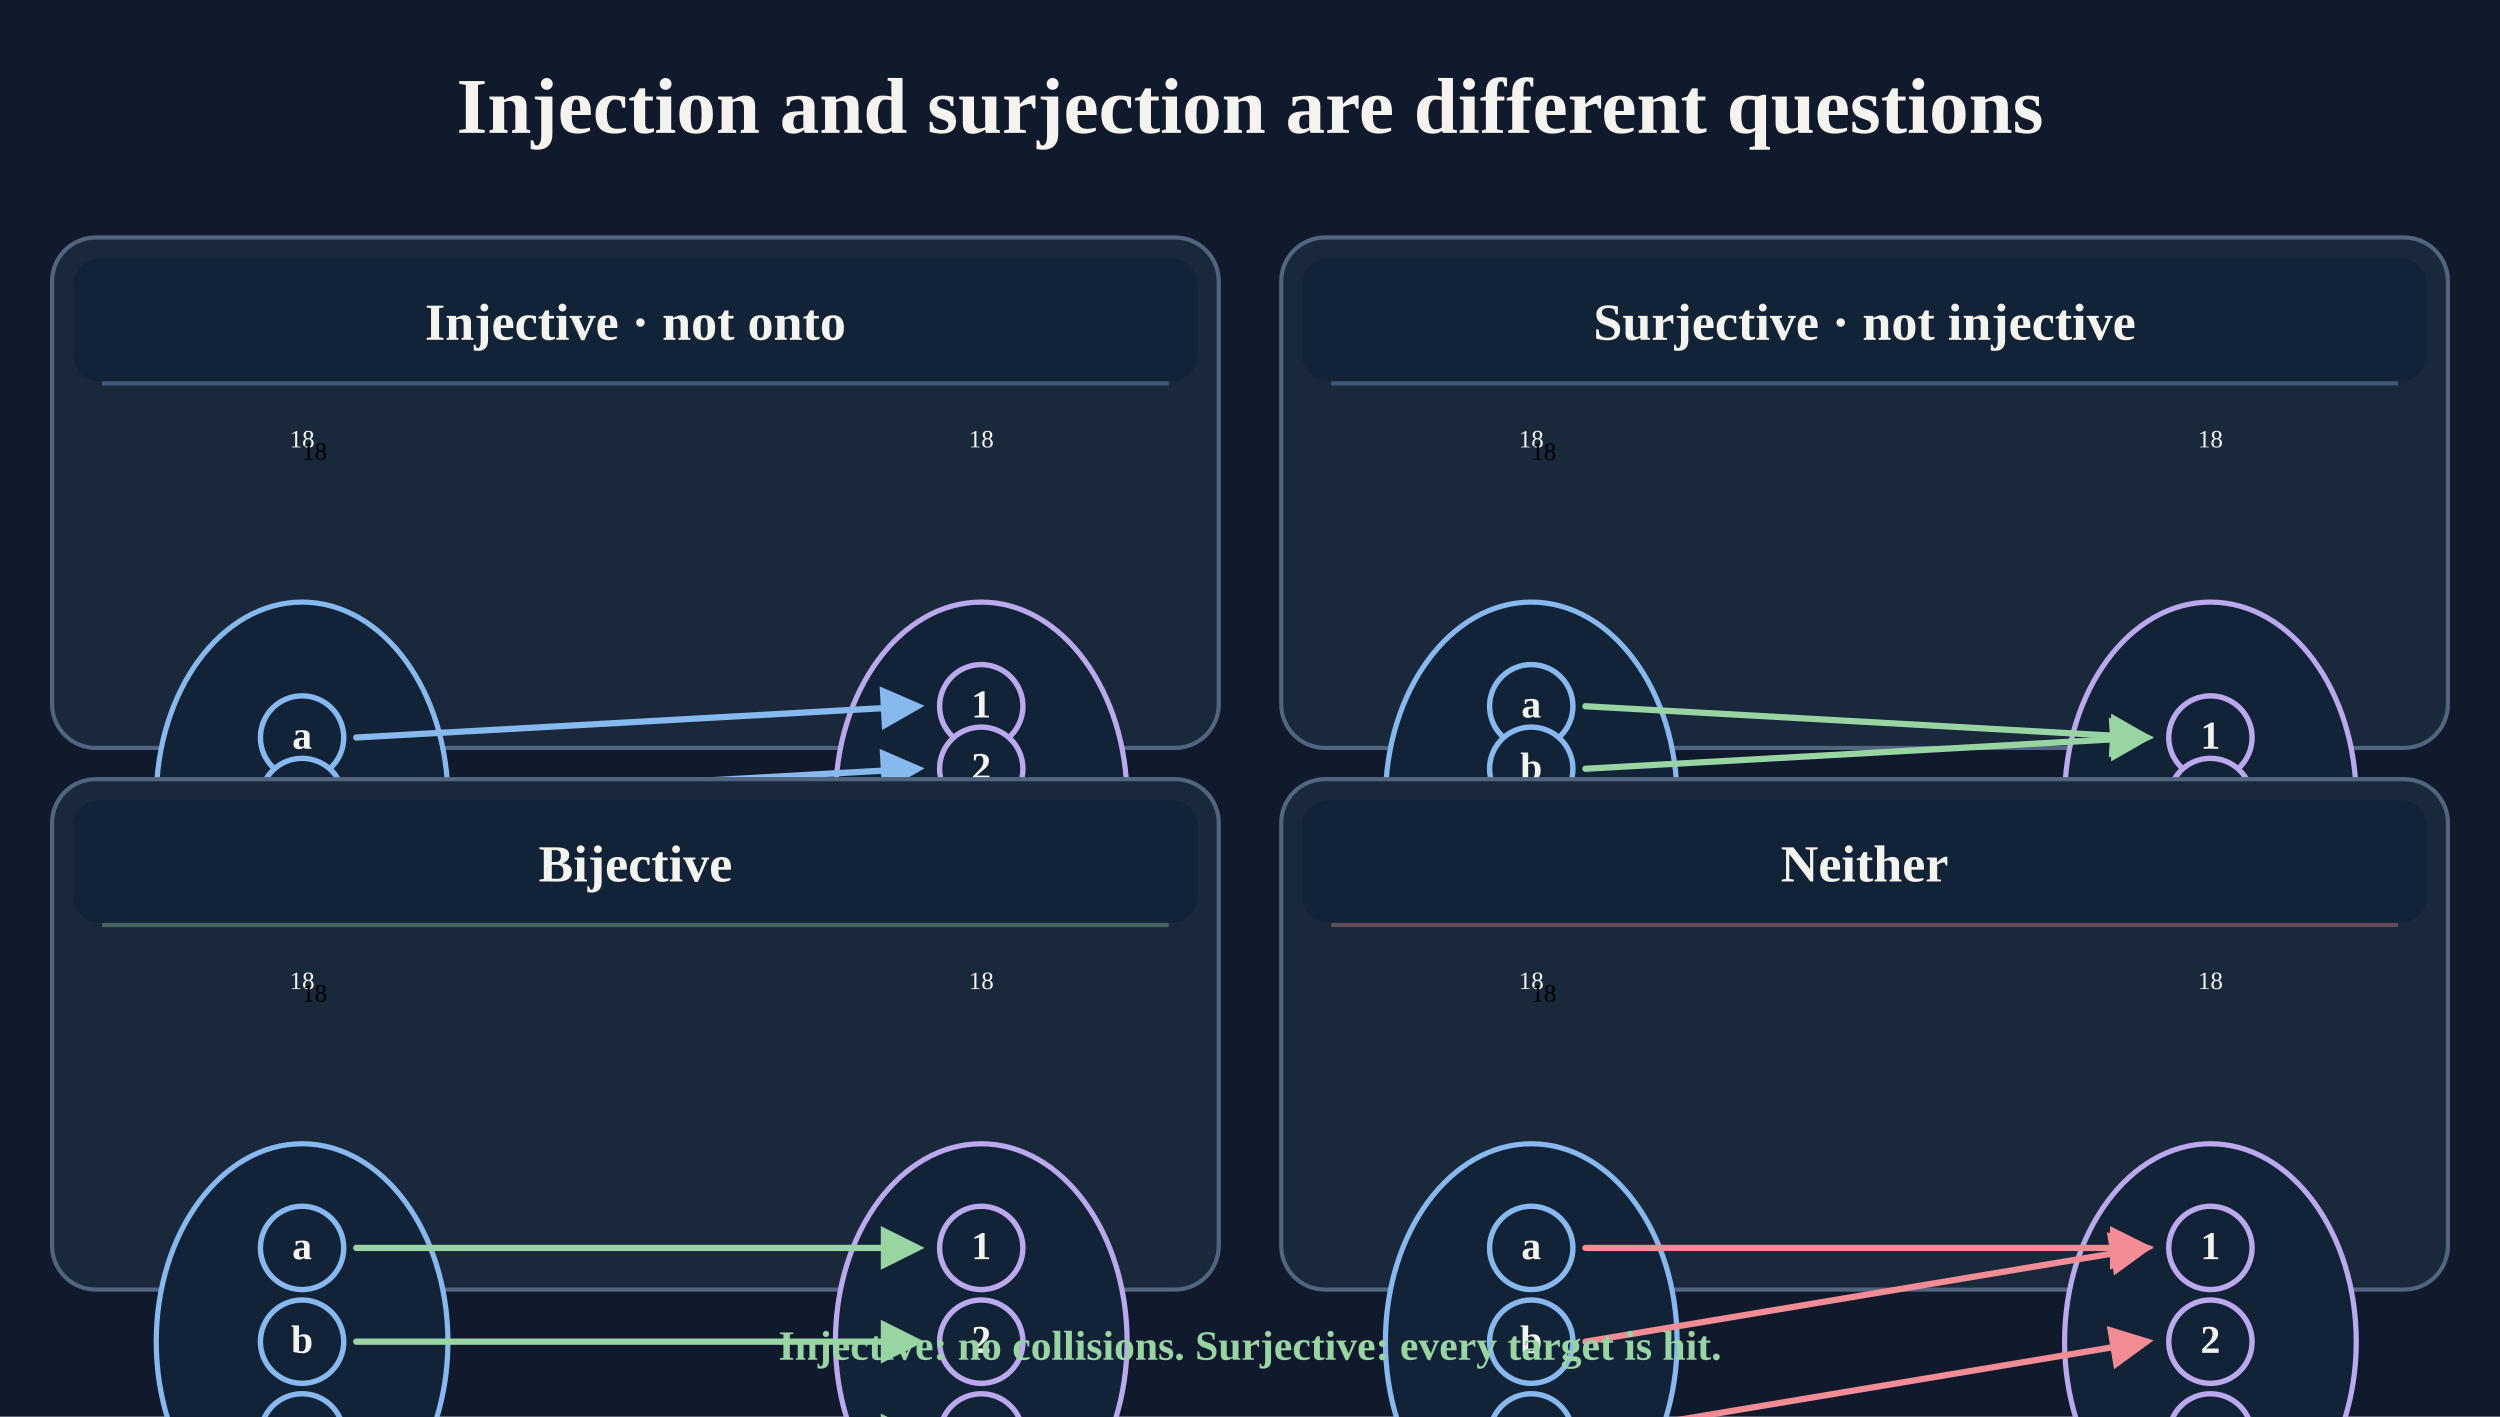
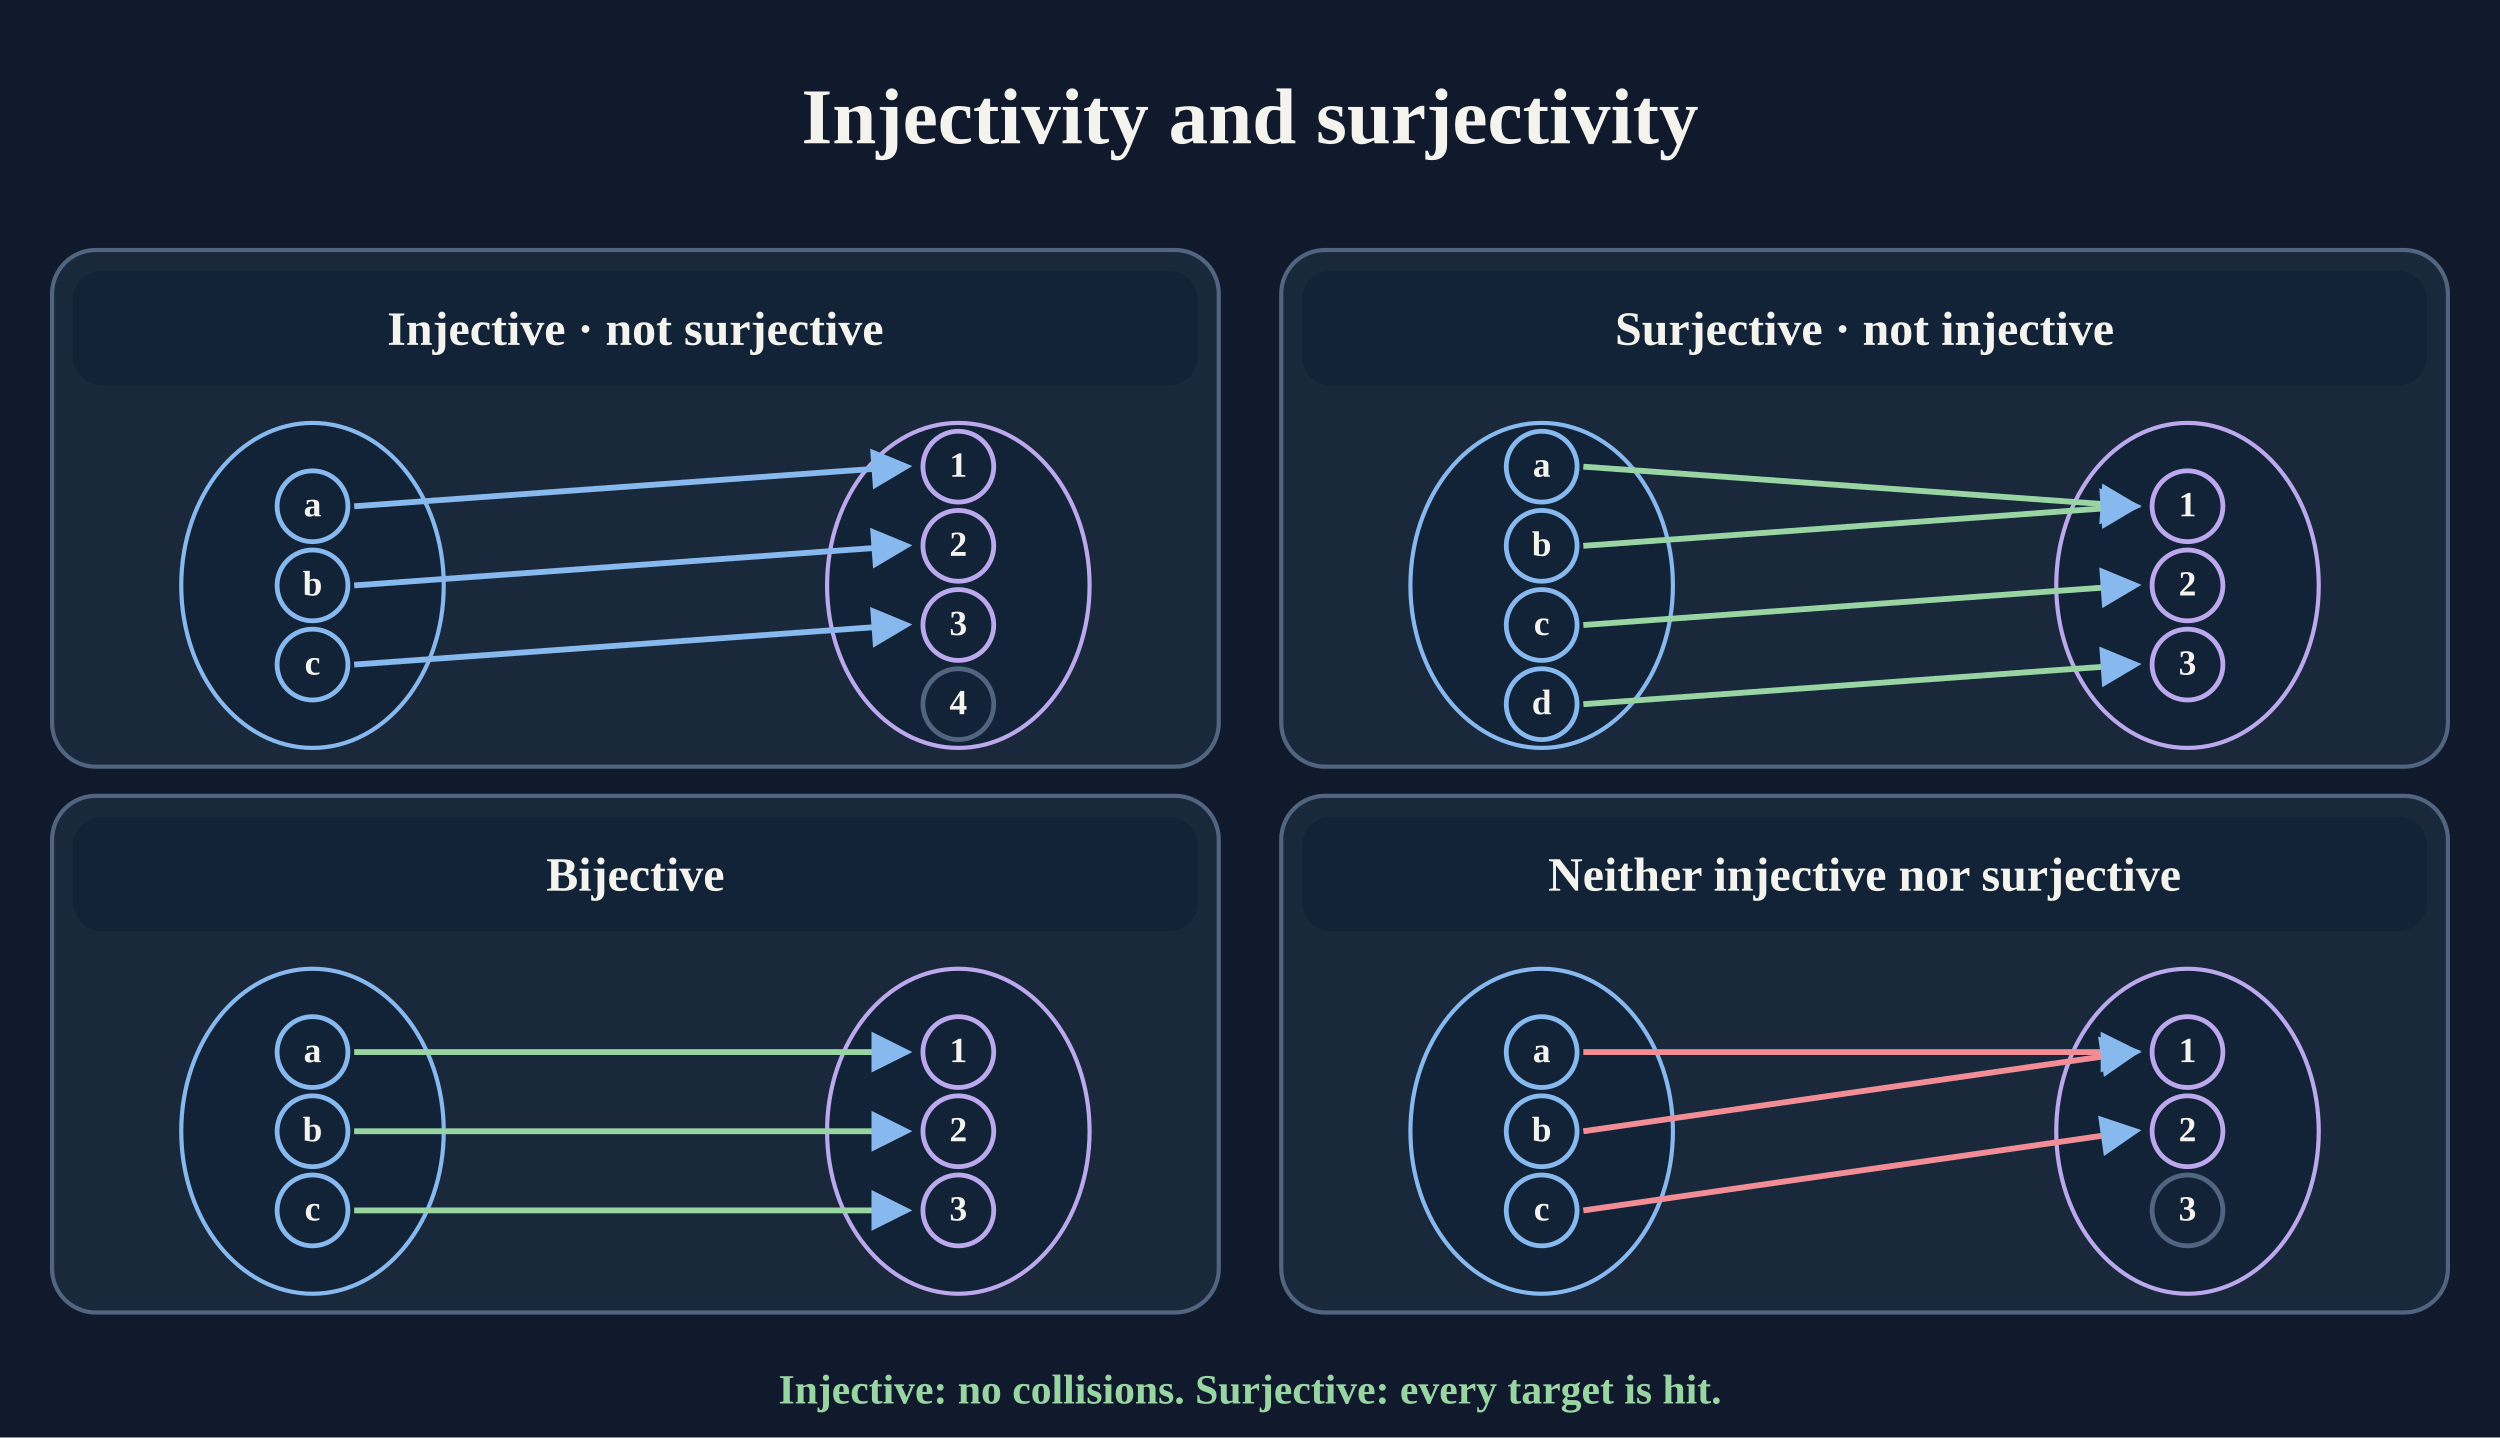
- <svg xmlns="http://www.w3.org/2000/svg" viewBox="0 0 1200 680" width="1200" height="680" role="img" aria-labelledby="title desc">
+ <svg xmlns="http://www.w3.org/2000/svg" width="1200" height="690" viewBox="0 0 1200 690" role="img" aria-labelledby="title desc">
  <defs>
-     <marker id="arrowB" viewBox="0 0 10 10" refX="8.2" refY="5" markerWidth="7" markerHeight="7" orient="auto-start-reverse">
-       <path d="M0 0 L10 5 L0 10Z" fill="#87B8EE" />
-     </marker>
-     <marker id="arrowR" viewBox="0 0 10 10" refX="8.2" refY="5" markerWidth="7" markerHeight="7" orient="auto-start-reverse">
-       <path d="M0 0 L10 5 L0 10Z" fill="#F28D95" />
-     </marker>
-     <marker id="arrowM" viewBox="0 0 10 10" refX="8.2" refY="5" markerWidth="7" markerHeight="7" orient="auto-start-reverse">
-       <path d="M0 0 L10 5 L0 10Z" fill="#98D5A3" />
-     </marker>
-     <marker id="arrowV" viewBox="0 0 10 10" refX="8.2" refY="5" markerWidth="7" markerHeight="7" orient="auto-start-reverse">
-       <path d="M0 0 L10 5 L0 10Z" fill="#BCA8EC" />
-     </marker>
-     <marker id="arrowG" viewBox="0 0 10 10" refX="8.2" refY="5" markerWidth="7" markerHeight="7" orient="auto-start-reverse">
-       <path d="M0 0 L10 5 L0 10Z" fill="#EDB86D" />
+     <marker id="arr" markerWidth="7" markerHeight="7" refX="8" refY="5" viewBox="0 0 10 10" orient="auto">
+       <path d="M0 0L10 5L0 10Z" fill="#87B8EE" />
    </marker>
  </defs>
-   <rect width="1200" height="680" fill="#101A2C" />
-   <text x="600" y="53" fill="#F4F3ED" font-size="38" font-weight="700" text-anchor="middle" dominant-baseline="middle">Injection and surjection are different questions</text>
-   <rect x="25" y="114" width="560" height="245" rx="21" fill="#19283A" stroke="#526580" stroke-width="2" />
-   <rect x="35" y="124" width="540" height="59" rx="13" fill="#122338" />
-   <text x="305" y="156" fill="#F4F3ED" font-size="25" font-weight="700" text-anchor="middle" dominant-baseline="middle">Injective · not onto</text>
-   <path d="M49 184 H561" stroke="#87B8EE" opacity=".35" stroke-width="2" />
-   <ellipse cx="145" cy="384" rx="70" ry="95" fill="#122338" stroke="#87B8EE" stroke-width="2.5" />
-   <ellipse cx="471" cy="384" rx="70" ry="95" fill="#122338" stroke="#BCA8EC" stroke-width="2.5" />
-   <text x="145" y="212" fill="#F4F3ED" font-size="#87B8EE" font-weight="500" text-anchor="middle" dominant-baseline="middle">18</text>
-   <text x="471" y="212" fill="#F4F3ED" font-size="#BCA8EC" font-weight="500" text-anchor="middle" dominant-baseline="middle">18</text>
-   <text x="145" y="218" fill="middle" font-size="#87B8EE" font-weight="500" text-anchor="600" dominant-baseline="middle">18</text>
-   <path d="M171 354 L440 339" fill="none" stroke="#87B8EE" stroke-width="3" stroke-linecap="round" marker-end="url(#arrowB)" />
-   <path d="M171 384 L440 369" fill="none" stroke="#87B8EE" stroke-width="3" stroke-linecap="round" marker-end="url(#arrowB)" />
-   <path d="M171 414 L440 399" fill="none" stroke="#87B8EE" stroke-width="3" stroke-linecap="round" marker-end="url(#arrowB)" />
-   <circle cx="145" cy="354" r="20" fill="#122338" stroke="#87B8EE" stroke-width="2.6" />
-   <text x="145" y="354" fill="#F4F3ED" font-size="19" font-weight="600" text-anchor="middle" dominant-baseline="middle">a</text>
-   <circle cx="145" cy="384" r="20" fill="#122338" stroke="#87B8EE" stroke-width="2.6" />
-   <text x="145" y="384" fill="#F4F3ED" font-size="19" font-weight="600" text-anchor="middle" dominant-baseline="middle">b</text>
-   <circle cx="145" cy="414" r="20" fill="#122338" stroke="#87B8EE" stroke-width="2.6" />
-   <text x="145" y="414" fill="#F4F3ED" font-size="19" font-weight="600" text-anchor="middle" dominant-baseline="middle">c</text>
-   <circle cx="471" cy="339" r="20" fill="#122338" stroke="#BCA8EC" stroke-width="2.6" />
-   <text x="471" y="339" fill="#F4F3ED" font-size="19" font-weight="600" text-anchor="middle" dominant-baseline="middle">1</text>
-   <circle cx="471" cy="369" r="20" fill="#122338" stroke="#BCA8EC" stroke-width="2.6" />
-   <text x="471" y="369" fill="#F4F3ED" font-size="19" font-weight="600" text-anchor="middle" dominant-baseline="middle">2</text>
-   <circle cx="471" cy="399" r="20" fill="#122338" stroke="#BCA8EC" stroke-width="2.6" />
-   <text x="471" y="399" fill="#F4F3ED" font-size="19" font-weight="600" text-anchor="middle" dominant-baseline="middle">3</text>
-   <circle cx="471" cy="429" r="20" fill="#122338" stroke="#BCA8EC" stroke-width="2.6" />
-   <text x="471" y="429" fill="#F4F3ED" font-size="19" font-weight="600" text-anchor="middle" dominant-baseline="middle">4</text>
-   <rect x="615" y="114" width="560" height="245" rx="21" fill="#19283A" stroke="#526580" stroke-width="2" />
-   <rect x="625" y="124" width="540" height="59" rx="13" fill="#122338" />
-   <text x="895" y="156" fill="#F4F3ED" font-size="25" font-weight="700" text-anchor="middle" dominant-baseline="middle">Surjective · not injective</text>
-   <path d="M639 184 H1151" stroke="#87B8EE" opacity=".35" stroke-width="2" />
-   <ellipse cx="735" cy="384" rx="70" ry="95" fill="#122338" stroke="#87B8EE" stroke-width="2.5" />
-   <ellipse cx="1061" cy="384" rx="70" ry="95" fill="#122338" stroke="#BCA8EC" stroke-width="2.5" />
-   <text x="735" y="212" fill="#F4F3ED" font-size="#87B8EE" font-weight="500" text-anchor="middle" dominant-baseline="middle">18</text>
-   <text x="1061" y="212" fill="#F4F3ED" font-size="#BCA8EC" font-weight="500" text-anchor="middle" dominant-baseline="middle">18</text>
-   <text x="735" y="218" fill="middle" font-size="#87B8EE" font-weight="500" text-anchor="600" dominant-baseline="middle">18</text>
-   <path d="M761 339 L1030 354" fill="none" stroke="#98D5A3" stroke-width="3" stroke-linecap="round" marker-end="url(#arrowM)" />
-   <path d="M761 369 L1030 354" fill="none" stroke="#98D5A3" stroke-width="3" stroke-linecap="round" marker-end="url(#arrowM)" />
-   <path d="M761 399 L1030 384" fill="none" stroke="#98D5A3" stroke-width="3" stroke-linecap="round" marker-end="url(#arrowM)" />
-   <path d="M761 429 L1030 414" fill="none" stroke="#98D5A3" stroke-width="3" stroke-linecap="round" marker-end="url(#arrowM)" />
-   <circle cx="735" cy="339" r="20" fill="#122338" stroke="#87B8EE" stroke-width="2.6" />
-   <text x="735" y="339" fill="#F4F3ED" font-size="19" font-weight="600" text-anchor="middle" dominant-baseline="middle">a</text>
-   <circle cx="735" cy="369" r="20" fill="#122338" stroke="#87B8EE" stroke-width="2.6" />
-   <text x="735" y="369" fill="#F4F3ED" font-size="19" font-weight="600" text-anchor="middle" dominant-baseline="middle">b</text>
-   <circle cx="735" cy="399" r="20" fill="#122338" stroke="#87B8EE" stroke-width="2.6" />
-   <text x="735" y="399" fill="#F4F3ED" font-size="19" font-weight="600" text-anchor="middle" dominant-baseline="middle">c</text>
-   <circle cx="735" cy="429" r="20" fill="#122338" stroke="#87B8EE" stroke-width="2.6" />
-   <text x="735" y="429" fill="#F4F3ED" font-size="19" font-weight="600" text-anchor="middle" dominant-baseline="middle">d</text>
-   <circle cx="1061" cy="354" r="20" fill="#122338" stroke="#BCA8EC" stroke-width="2.6" />
-   <text x="1061" y="354" fill="#F4F3ED" font-size="19" font-weight="600" text-anchor="middle" dominant-baseline="middle">1</text>
-   <circle cx="1061" cy="384" r="20" fill="#122338" stroke="#BCA8EC" stroke-width="2.6" />
-   <text x="1061" y="384" fill="#F4F3ED" font-size="19" font-weight="600" text-anchor="middle" dominant-baseline="middle">2</text>
-   <circle cx="1061" cy="414" r="20" fill="#122338" stroke="#BCA8EC" stroke-width="2.6" />
-   <text x="1061" y="414" fill="#F4F3ED" font-size="19" font-weight="600" text-anchor="middle" dominant-baseline="middle">3</text>
-   <rect x="25" y="374" width="560" height="245" rx="21" fill="#19283A" stroke="#526580" stroke-width="2" />
-   <rect x="35" y="384" width="540" height="59" rx="13" fill="#122338" />
-   <text x="305" y="416" fill="#F4F3ED" font-size="25" font-weight="700" text-anchor="middle" dominant-baseline="middle">Bijective</text>
-   <path d="M49 444 H561" stroke="#98D5A3" opacity=".35" stroke-width="2" />
-   <ellipse cx="145" cy="644" rx="70" ry="95" fill="#122338" stroke="#87B8EE" stroke-width="2.5" />
-   <ellipse cx="471" cy="644" rx="70" ry="95" fill="#122338" stroke="#BCA8EC" stroke-width="2.5" />
-   <text x="145" y="472" fill="#F4F3ED" font-size="#87B8EE" font-weight="500" text-anchor="middle" dominant-baseline="middle">18</text>
-   <text x="471" y="472" fill="#F4F3ED" font-size="#BCA8EC" font-weight="500" text-anchor="middle" dominant-baseline="middle">18</text>
-   <text x="145" y="478" fill="middle" font-size="#87B8EE" font-weight="500" text-anchor="600" dominant-baseline="middle">18</text>
-   <path d="M171 599 L440 599" fill="none" stroke="#98D5A3" stroke-width="3" stroke-linecap="round" marker-end="url(#arrowM)" />
-   <path d="M171 644 L440 644" fill="none" stroke="#98D5A3" stroke-width="3" stroke-linecap="round" marker-end="url(#arrowM)" />
-   <path d="M171 689 L440 689" fill="none" stroke="#98D5A3" stroke-width="3" stroke-linecap="round" marker-end="url(#arrowM)" />
-   <circle cx="145" cy="599" r="20" fill="#122338" stroke="#87B8EE" stroke-width="2.6" />
-   <text x="145" y="599" fill="#F4F3ED" font-size="19" font-weight="600" text-anchor="middle" dominant-baseline="middle">a</text>
-   <circle cx="145" cy="644" r="20" fill="#122338" stroke="#87B8EE" stroke-width="2.6" />
-   <text x="145" y="644" fill="#F4F3ED" font-size="19" font-weight="600" text-anchor="middle" dominant-baseline="middle">b</text>
-   <circle cx="145" cy="689" r="20" fill="#122338" stroke="#87B8EE" stroke-width="2.6" />
-   <text x="145" y="689" fill="#F4F3ED" font-size="19" font-weight="600" text-anchor="middle" dominant-baseline="middle">c</text>
-   <circle cx="471" cy="599" r="20" fill="#122338" stroke="#BCA8EC" stroke-width="2.6" />
-   <text x="471" y="599" fill="#F4F3ED" font-size="19" font-weight="600" text-anchor="middle" dominant-baseline="middle">1</text>
-   <circle cx="471" cy="644" r="20" fill="#122338" stroke="#BCA8EC" stroke-width="2.6" />
-   <text x="471" y="644" fill="#F4F3ED" font-size="19" font-weight="600" text-anchor="middle" dominant-baseline="middle">2</text>
-   <circle cx="471" cy="689" r="20" fill="#122338" stroke="#BCA8EC" stroke-width="2.6" />
-   <text x="471" y="689" fill="#F4F3ED" font-size="19" font-weight="600" text-anchor="middle" dominant-baseline="middle">3</text>
-   <rect x="615" y="374" width="560" height="245" rx="21" fill="#19283A" stroke="#526580" stroke-width="2" />
-   <rect x="625" y="384" width="540" height="59" rx="13" fill="#122338" />
-   <text x="895" y="416" fill="#F4F3ED" font-size="25" font-weight="700" text-anchor="middle" dominant-baseline="middle">Neither</text>
-   <path d="M639 444 H1151" stroke="#F28D95" opacity=".35" stroke-width="2" />
-   <ellipse cx="735" cy="644" rx="70" ry="95" fill="#122338" stroke="#87B8EE" stroke-width="2.5" />
-   <ellipse cx="1061" cy="644" rx="70" ry="95" fill="#122338" stroke="#BCA8EC" stroke-width="2.5" />
-   <text x="735" y="472" fill="#F4F3ED" font-size="#87B8EE" font-weight="500" text-anchor="middle" dominant-baseline="middle">18</text>
-   <text x="1061" y="472" fill="#F4F3ED" font-size="#BCA8EC" font-weight="500" text-anchor="middle" dominant-baseline="middle">18</text>
-   <text x="735" y="478" fill="middle" font-size="#87B8EE" font-weight="500" text-anchor="600" dominant-baseline="middle">18</text>
-   <path d="M761 599 L1030 599" fill="none" stroke="#F28D95" stroke-width="3" stroke-linecap="round" marker-end="url(#arrowR)" />
-   <path d="M761 644 L1030 599" fill="none" stroke="#F28D95" stroke-width="3" stroke-linecap="round" marker-end="url(#arrowR)" />
-   <path d="M761 689 L1030 644" fill="none" stroke="#F28D95" stroke-width="3" stroke-linecap="round" marker-end="url(#arrowR)" />
-   <circle cx="735" cy="599" r="20" fill="#122338" stroke="#87B8EE" stroke-width="2.6" />
-   <text x="735" y="599" fill="#F4F3ED" font-size="19" font-weight="600" text-anchor="middle" dominant-baseline="middle">a</text>
-   <circle cx="735" cy="644" r="20" fill="#122338" stroke="#87B8EE" stroke-width="2.6" />
-   <text x="735" y="644" fill="#F4F3ED" font-size="19" font-weight="600" text-anchor="middle" dominant-baseline="middle">b</text>
-   <circle cx="735" cy="689" r="20" fill="#122338" stroke="#87B8EE" stroke-width="2.6" />
-   <text x="735" y="689" fill="#F4F3ED" font-size="19" font-weight="600" text-anchor="middle" dominant-baseline="middle">c</text>
-   <circle cx="1061" cy="599" r="20" fill="#122338" stroke="#BCA8EC" stroke-width="2.6" />
-   <text x="1061" y="599" fill="#F4F3ED" font-size="19" font-weight="600" text-anchor="middle" dominant-baseline="middle">1</text>
-   <circle cx="1061" cy="644" r="20" fill="#122338" stroke="#BCA8EC" stroke-width="2.6" />
-   <text x="1061" y="644" fill="#F4F3ED" font-size="19" font-weight="600" text-anchor="middle" dominant-baseline="middle">2</text>
-   <circle cx="1061" cy="689" r="20" fill="#122338" stroke="#BCA8EC" stroke-width="2.6" />
-   <text x="1061" y="689" fill="#F4F3ED" font-size="19" font-weight="600" text-anchor="middle" dominant-baseline="middle">3</text>
-   <text x="600" y="647" fill="#98D5A3" font-size="20" font-weight="600" text-anchor="middle" dominant-baseline="middle">Injective: no collisions.   Surjective: every target is hit.</text>
+   <rect width="1200" height="690" fill="#101A2C" />
+   <text x="600" y="58" font-size="38" fill="#F4F3ED" text-anchor="middle" dominant-baseline="middle" font-weight="600">Injectivity and surjectivity</text>
+   <rect x="25" y="120" width="560" height="248" rx="21" fill="#19283A" stroke="#526580" stroke-width="2" />
+   <rect x="35" y="130" width="540" height="55" rx="14" fill="#122338" />
+   <text x="305" y="159" font-size="23" fill="#F4F3ED" text-anchor="middle" dominant-baseline="middle" font-weight="600">Injective · not surjective</text>
+   <ellipse cx="150" cy="281" rx="63" ry="78" fill="#122338" stroke="#87B8EE" stroke-width="2" />
+   <ellipse cx="460" cy="281" rx="63" ry="78" fill="#122338" stroke="#BCA8EC" stroke-width="2" />
+   <path d="M170 243 L434 224" stroke="#87B8EE" stroke-width="2.8" fill="none" marker-end="url(#arr)" />
+   <path d="M170 281 L434 262" stroke="#87B8EE" stroke-width="2.8" fill="none" marker-end="url(#arr)" />
+   <path d="M170 319 L434 300" stroke="#87B8EE" stroke-width="2.8" fill="none" marker-end="url(#arr)" />
+   <circle cx="150" cy="243" r="17" fill="#122338" stroke="#87B8EE" stroke-width="2.3" />
+   <text x="150" y="243" font-size="17" fill="#F4F3ED" text-anchor="middle" dominant-baseline="middle" font-weight="600">a</text>
+   <circle cx="150" cy="281" r="17" fill="#122338" stroke="#87B8EE" stroke-width="2.3" />
+   <text x="150" y="281" font-size="17" fill="#F4F3ED" text-anchor="middle" dominant-baseline="middle" font-weight="600">b</text>
+   <circle cx="150" cy="319" r="17" fill="#122338" stroke="#87B8EE" stroke-width="2.3" />
+   <text x="150" y="319" font-size="17" fill="#F4F3ED" text-anchor="middle" dominant-baseline="middle" font-weight="600">c</text>
+   <circle cx="460" cy="224" r="17" fill="#122338" stroke="#BCA8EC" stroke-width="2.3" />
+   <text x="460" y="224" font-size="17" fill="#F4F3ED" text-anchor="middle" dominant-baseline="middle" font-weight="600">1</text>
+   <circle cx="460" cy="262" r="17" fill="#122338" stroke="#BCA8EC" stroke-width="2.3" />
+   <text x="460" y="262" font-size="17" fill="#F4F3ED" text-anchor="middle" dominant-baseline="middle" font-weight="600">2</text>
+   <circle cx="460" cy="300" r="17" fill="#122338" stroke="#BCA8EC" stroke-width="2.3" />
+   <text x="460" y="300" font-size="17" fill="#F4F3ED" text-anchor="middle" dominant-baseline="middle" font-weight="600">3</text>
+   <circle cx="460" cy="338" r="17" fill="#122338" stroke="#526580" stroke-width="2.3" />
+   <text x="460" y="338" font-size="17" fill="#F4F3ED" text-anchor="middle" dominant-baseline="middle" font-weight="600">4</text>
+   <rect x="615" y="120" width="560" height="248" rx="21" fill="#19283A" stroke="#526580" stroke-width="2" />
+   <rect x="625" y="130" width="540" height="55" rx="14" fill="#122338" />
+   <text x="895" y="159" font-size="23" fill="#F4F3ED" text-anchor="middle" dominant-baseline="middle" font-weight="600">Surjective · not injective</text>
+   <ellipse cx="740" cy="281" rx="63" ry="78" fill="#122338" stroke="#87B8EE" stroke-width="2" />
+   <ellipse cx="1050" cy="281" rx="63" ry="78" fill="#122338" stroke="#BCA8EC" stroke-width="2" />
+   <path d="M760 224 L1024 243" stroke="#98D5A3" stroke-width="2.8" fill="none" marker-end="url(#arr)" />
+   <path d="M760 262 L1024 243" stroke="#98D5A3" stroke-width="2.8" fill="none" marker-end="url(#arr)" />
+   <path d="M760 300 L1024 281" stroke="#98D5A3" stroke-width="2.8" fill="none" marker-end="url(#arr)" />
+   <path d="M760 338 L1024 319" stroke="#98D5A3" stroke-width="2.8" fill="none" marker-end="url(#arr)" />
+   <circle cx="740" cy="224" r="17" fill="#122338" stroke="#87B8EE" stroke-width="2.3" />
+   <text x="740" y="224" font-size="17" fill="#F4F3ED" text-anchor="middle" dominant-baseline="middle" font-weight="600">a</text>
+   <circle cx="740" cy="262" r="17" fill="#122338" stroke="#87B8EE" stroke-width="2.3" />
+   <text x="740" y="262" font-size="17" fill="#F4F3ED" text-anchor="middle" dominant-baseline="middle" font-weight="600">b</text>
+   <circle cx="740" cy="300" r="17" fill="#122338" stroke="#87B8EE" stroke-width="2.3" />
+   <text x="740" y="300" font-size="17" fill="#F4F3ED" text-anchor="middle" dominant-baseline="middle" font-weight="600">c</text>
+   <circle cx="740" cy="338" r="17" fill="#122338" stroke="#87B8EE" stroke-width="2.3" />
+   <text x="740" y="338" font-size="17" fill="#F4F3ED" text-anchor="middle" dominant-baseline="middle" font-weight="600">d</text>
+   <circle cx="1050" cy="243" r="17" fill="#122338" stroke="#BCA8EC" stroke-width="2.3" />
+   <text x="1050" y="243" font-size="17" fill="#F4F3ED" text-anchor="middle" dominant-baseline="middle" font-weight="600">1</text>
+   <circle cx="1050" cy="281" r="17" fill="#122338" stroke="#BCA8EC" stroke-width="2.3" />
+   <text x="1050" y="281" font-size="17" fill="#F4F3ED" text-anchor="middle" dominant-baseline="middle" font-weight="600">2</text>
+   <circle cx="1050" cy="319" r="17" fill="#122338" stroke="#BCA8EC" stroke-width="2.3" />
+   <text x="1050" y="319" font-size="17" fill="#F4F3ED" text-anchor="middle" dominant-baseline="middle" font-weight="600">3</text>
+   <rect x="25" y="382" width="560" height="248" rx="21" fill="#19283A" stroke="#526580" stroke-width="2" />
+   <rect x="35" y="392" width="540" height="55" rx="14" fill="#122338" />
+   <text x="305" y="421" font-size="23" fill="#F4F3ED" text-anchor="middle" dominant-baseline="middle" font-weight="600">Bijective</text>
+   <ellipse cx="150" cy="543" rx="63" ry="78" fill="#122338" stroke="#87B8EE" stroke-width="2" />
+   <ellipse cx="460" cy="543" rx="63" ry="78" fill="#122338" stroke="#BCA8EC" stroke-width="2" />
+   <path d="M170 505 L434 505" stroke="#98D5A3" stroke-width="2.8" fill="none" marker-end="url(#arr)" />
+   <path d="M170 543 L434 543" stroke="#98D5A3" stroke-width="2.8" fill="none" marker-end="url(#arr)" />
+   <path d="M170 581 L434 581" stroke="#98D5A3" stroke-width="2.8" fill="none" marker-end="url(#arr)" />
+   <circle cx="150" cy="505" r="17" fill="#122338" stroke="#87B8EE" stroke-width="2.3" />
+   <text x="150" y="505" font-size="17" fill="#F4F3ED" text-anchor="middle" dominant-baseline="middle" font-weight="600">a</text>
+   <circle cx="150" cy="543" r="17" fill="#122338" stroke="#87B8EE" stroke-width="2.3" />
+   <text x="150" y="543" font-size="17" fill="#F4F3ED" text-anchor="middle" dominant-baseline="middle" font-weight="600">b</text>
+   <circle cx="150" cy="581" r="17" fill="#122338" stroke="#87B8EE" stroke-width="2.3" />
+   <text x="150" y="581" font-size="17" fill="#F4F3ED" text-anchor="middle" dominant-baseline="middle" font-weight="600">c</text>
+   <circle cx="460" cy="505" r="17" fill="#122338" stroke="#BCA8EC" stroke-width="2.3" />
+   <text x="460" y="505" font-size="17" fill="#F4F3ED" text-anchor="middle" dominant-baseline="middle" font-weight="600">1</text>
+   <circle cx="460" cy="543" r="17" fill="#122338" stroke="#BCA8EC" stroke-width="2.3" />
+   <text x="460" y="543" font-size="17" fill="#F4F3ED" text-anchor="middle" dominant-baseline="middle" font-weight="600">2</text>
+   <circle cx="460" cy="581" r="17" fill="#122338" stroke="#BCA8EC" stroke-width="2.3" />
+   <text x="460" y="581" font-size="17" fill="#F4F3ED" text-anchor="middle" dominant-baseline="middle" font-weight="600">3</text>
+   <rect x="615" y="382" width="560" height="248" rx="21" fill="#19283A" stroke="#526580" stroke-width="2" />
+   <rect x="625" y="392" width="540" height="55" rx="14" fill="#122338" />
+   <text x="895" y="421" font-size="23" fill="#F4F3ED" text-anchor="middle" dominant-baseline="middle" font-weight="600">Neither injective nor surjective</text>
+   <ellipse cx="740" cy="543" rx="63" ry="78" fill="#122338" stroke="#87B8EE" stroke-width="2" />
+   <ellipse cx="1050" cy="543" rx="63" ry="78" fill="#122338" stroke="#BCA8EC" stroke-width="2" />
+   <path d="M760 505 L1024 505" stroke="#F28D95" stroke-width="2.8" fill="none" marker-end="url(#arr)" />
+   <path d="M760 543 L1024 505" stroke="#F28D95" stroke-width="2.8" fill="none" marker-end="url(#arr)" />
+   <path d="M760 581 L1024 543" stroke="#F28D95" stroke-width="2.8" fill="none" marker-end="url(#arr)" />
+   <circle cx="740" cy="505" r="17" fill="#122338" stroke="#87B8EE" stroke-width="2.3" />
+   <text x="740" y="505" font-size="17" fill="#F4F3ED" text-anchor="middle" dominant-baseline="middle" font-weight="600">a</text>
+   <circle cx="740" cy="543" r="17" fill="#122338" stroke="#87B8EE" stroke-width="2.3" />
+   <text x="740" y="543" font-size="17" fill="#F4F3ED" text-anchor="middle" dominant-baseline="middle" font-weight="600">b</text>
+   <circle cx="740" cy="581" r="17" fill="#122338" stroke="#87B8EE" stroke-width="2.3" />
+   <text x="740" y="581" font-size="17" fill="#F4F3ED" text-anchor="middle" dominant-baseline="middle" font-weight="600">c</text>
+   <circle cx="1050" cy="505" r="17" fill="#122338" stroke="#BCA8EC" stroke-width="2.3" />
+   <text x="1050" y="505" font-size="17" fill="#F4F3ED" text-anchor="middle" dominant-baseline="middle" font-weight="600">1</text>
+   <circle cx="1050" cy="543" r="17" fill="#122338" stroke="#BCA8EC" stroke-width="2.3" />
+   <text x="1050" y="543" font-size="17" fill="#F4F3ED" text-anchor="middle" dominant-baseline="middle" font-weight="600">2</text>
+   <circle cx="1050" cy="581" r="17" fill="#122338" stroke="#526580" stroke-width="2.3" />
+   <text x="1050" y="581" font-size="17" fill="#F4F3ED" text-anchor="middle" dominant-baseline="middle" font-weight="600">3</text>
+   <text x="600" y="668" font-size="20" fill="#98D5A3" text-anchor="middle" dominant-baseline="middle" font-weight="600">Injective: no collisions.   Surjective: every target is hit.</text>
</svg>
